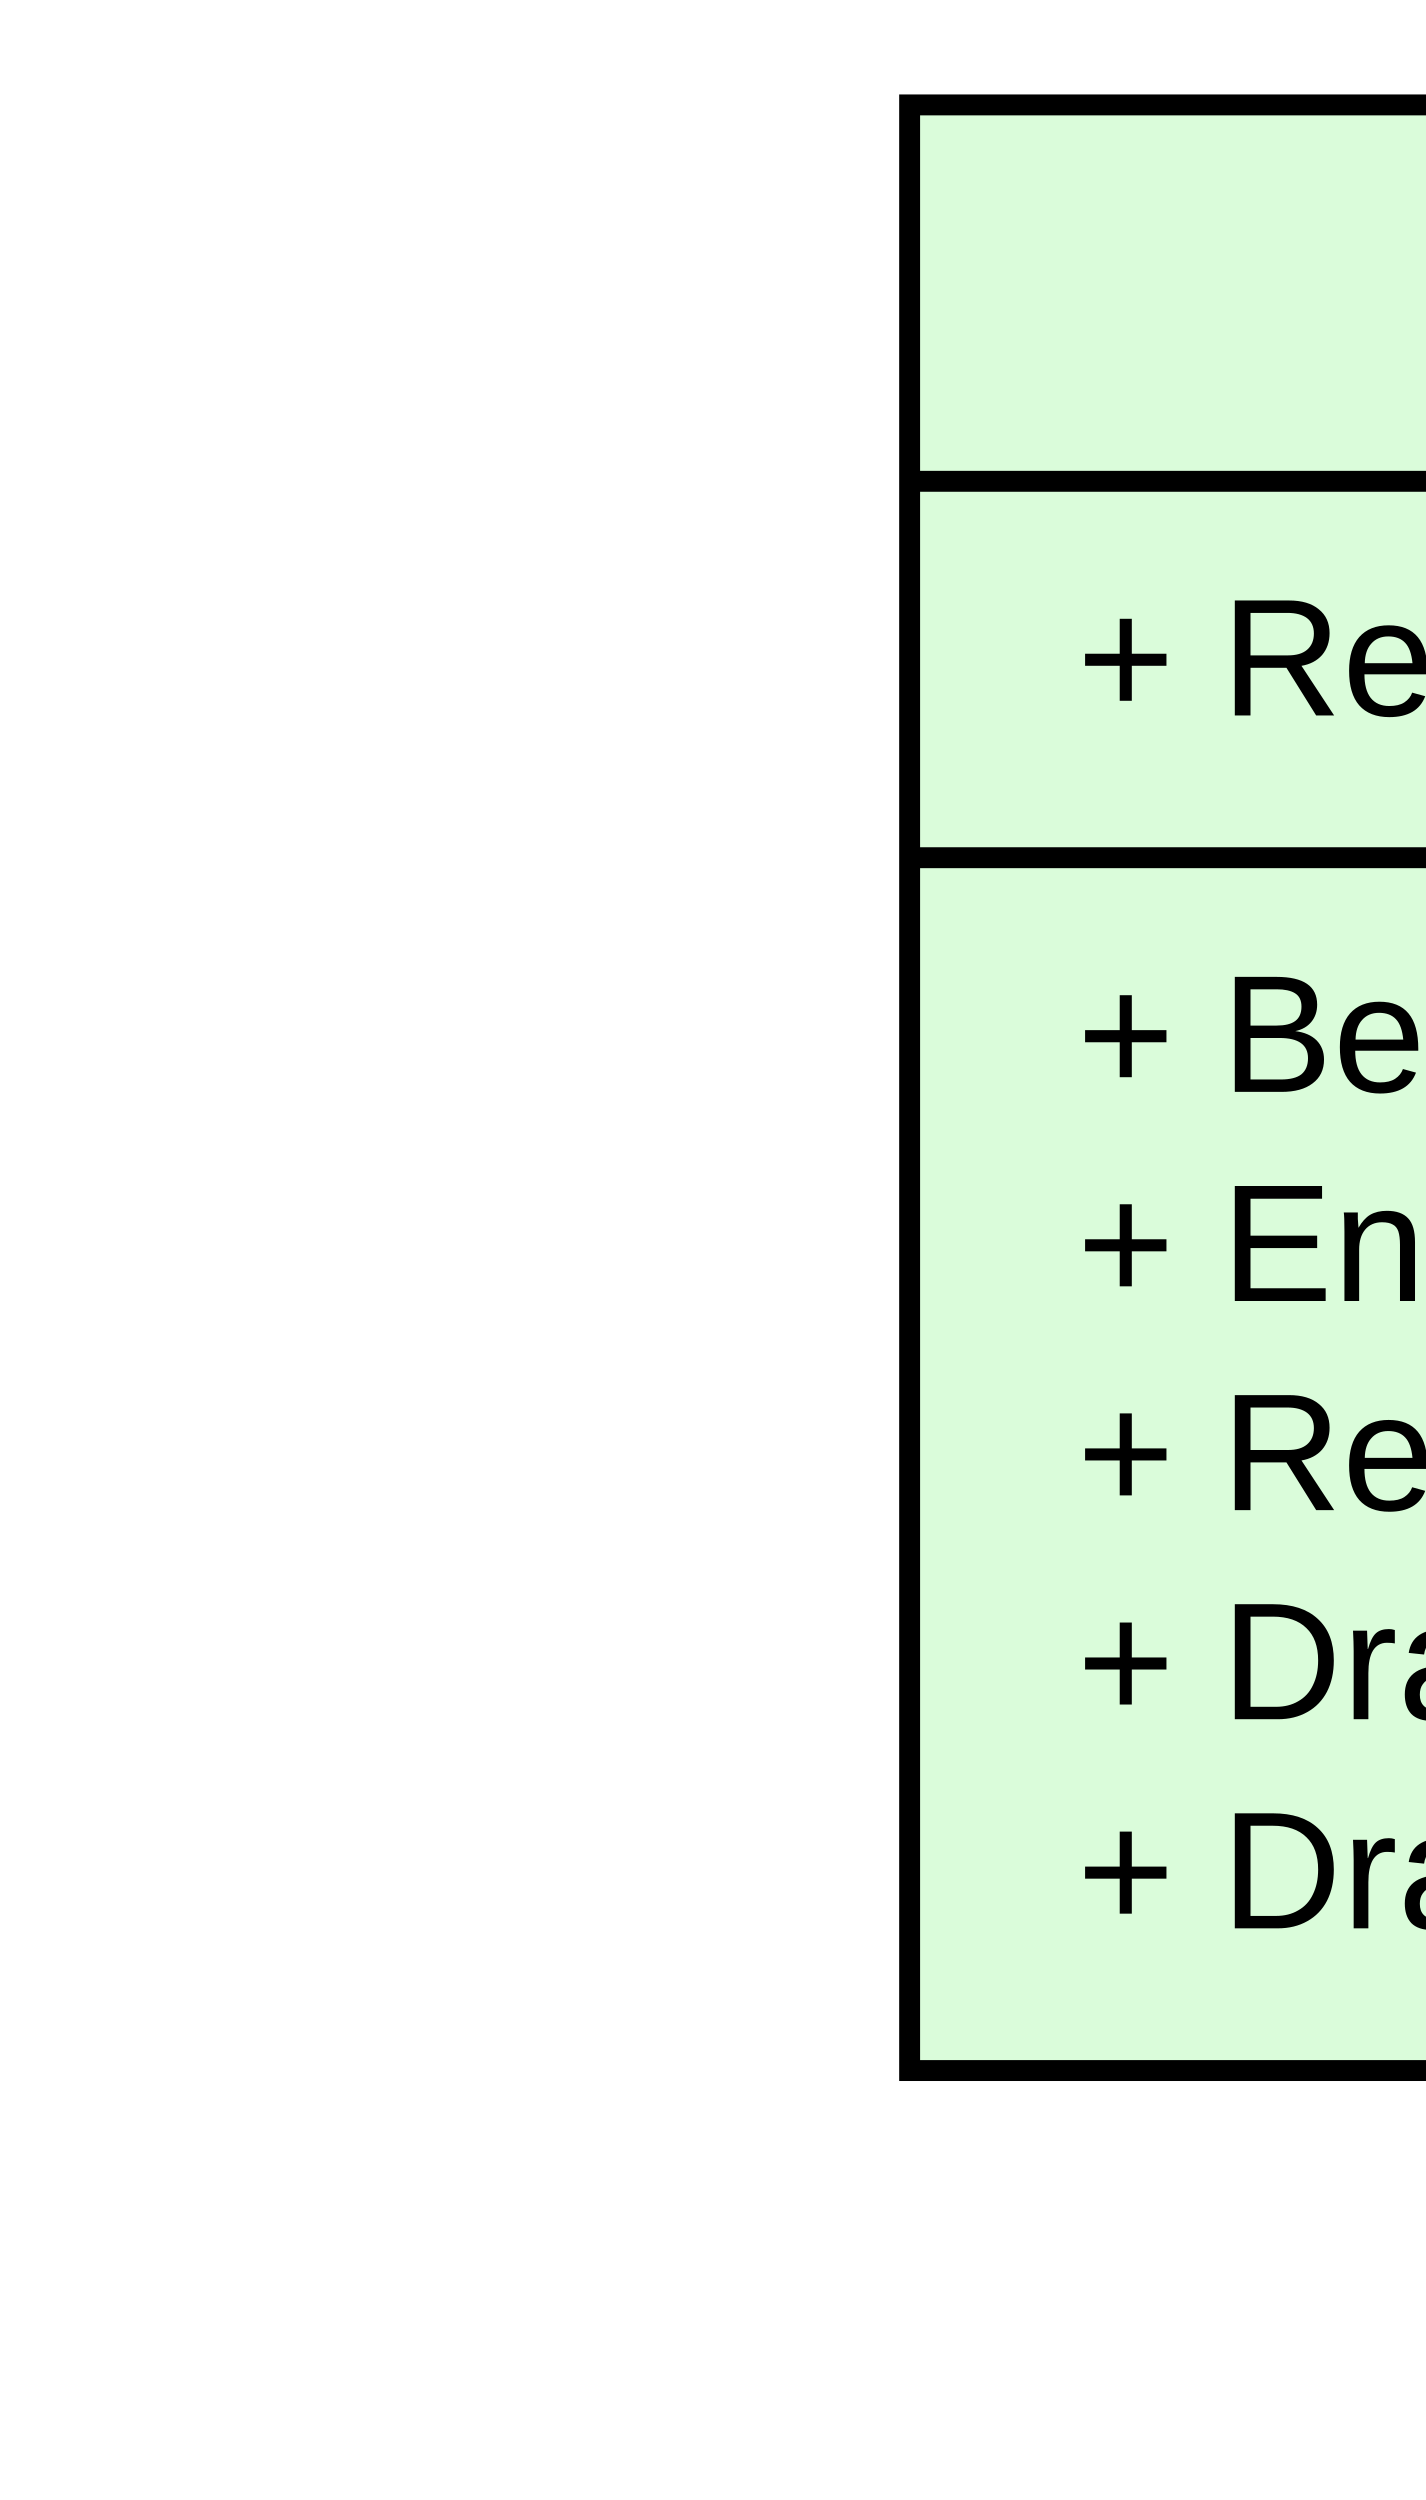
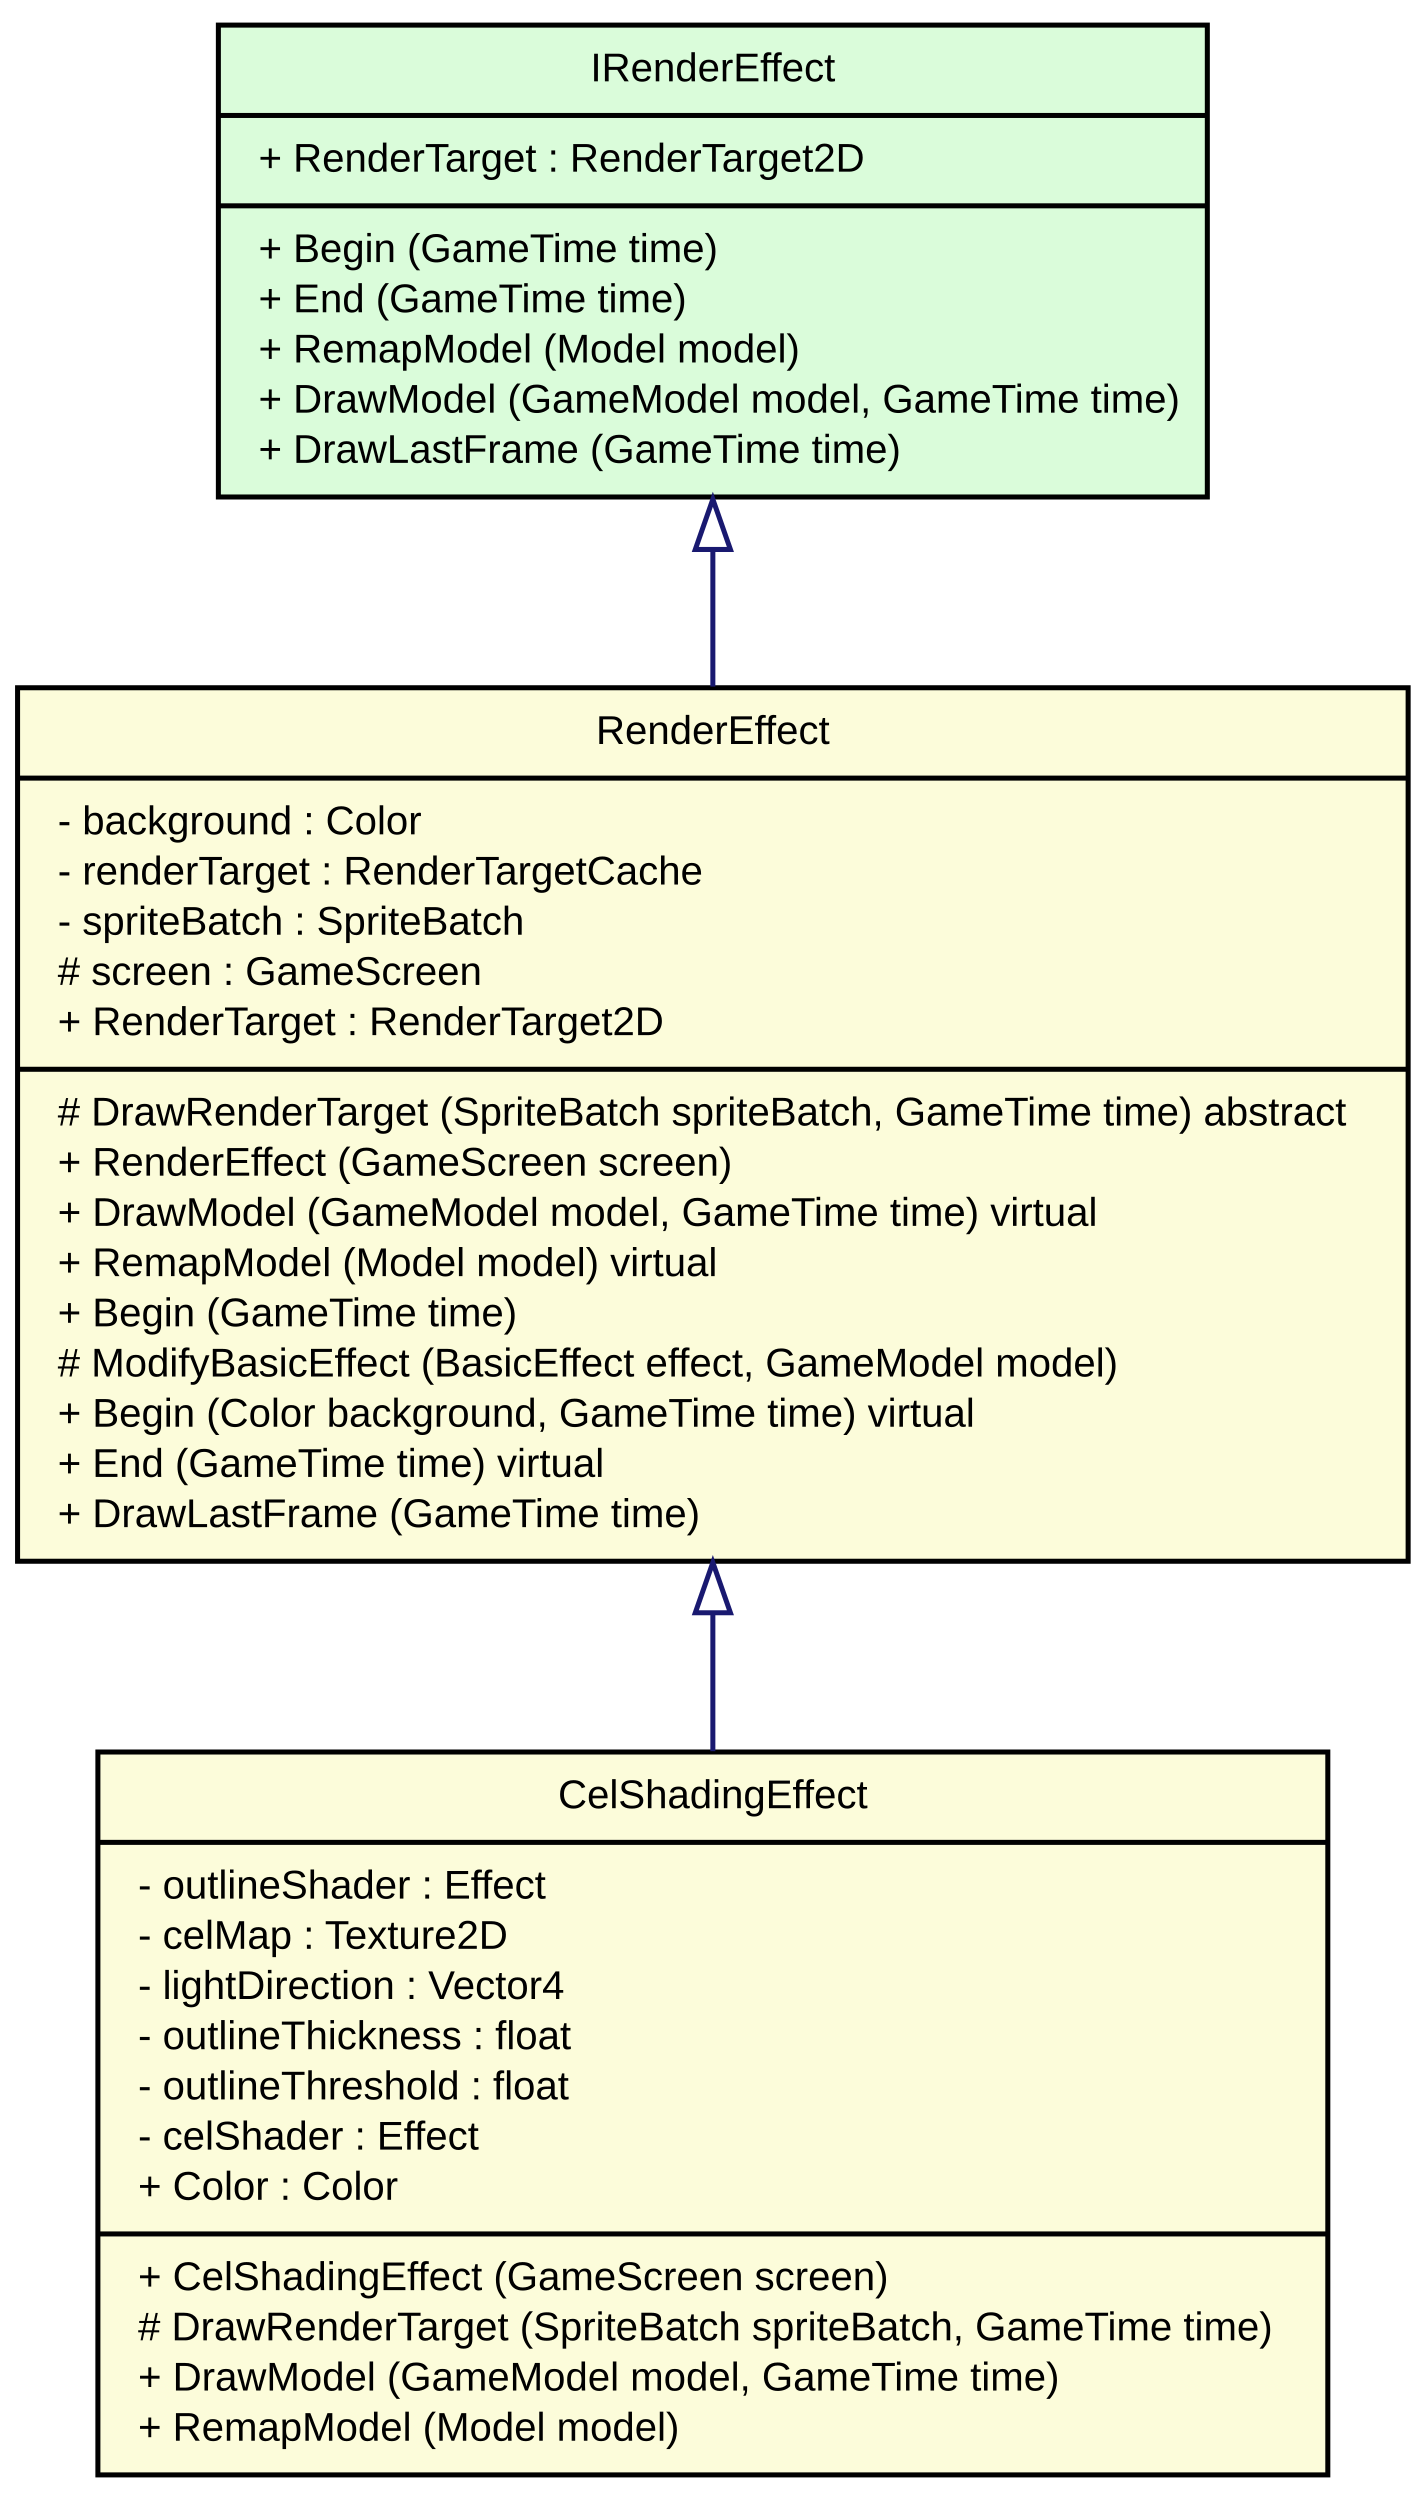
- <svg xmlns="http://www.w3.org/2000/svg" width="1183pt" height="2075pt" viewBox="0.00 0.00 284.00 498.00">
-   <g id="graph1" class="graph" transform="scale(4.16667 4.16667) rotate(0) translate(4 494)">
+ <svg xmlns="http://www.w3.org/2000/svg" width="284pt" height="498pt" viewBox="0.00 0.00 284.00 498.00">
+   <g id="graph1" class="graph" transform="scale(1 1) rotate(0) translate(4 494)">
    <polygon fill="white" stroke="white" points="-4,5 -4,-494 281,-494 281,5 -4,5" />
    <g id="node1" class="node">
      <polygon fill="#fcfcda" stroke="black" points="15.5,-1 15.5,-145 260.5,-145 260.5,-1 15.5,-1" />
      <text text-anchor="middle" x="138" y="-133.8" font-family="Arial" font-size="8.00">CelShadingEffect</text>
      <polyline fill="none" stroke="black" points="15.5,-127 260.5,-127 " />
      <text text-anchor="start" x="23.5" y="-115.8" font-family="Arial" font-size="8.00">- outlineShader : Effect</text>
      <text text-anchor="start" x="23.5" y="-105.8" font-family="Arial" font-size="8.00">- celMap : Texture2D</text>
      <text text-anchor="start" x="23.5" y="-95.8" font-family="Arial" font-size="8.00">- lightDirection : Vector4</text>
      <text text-anchor="start" x="23.5" y="-85.8" font-family="Arial" font-size="8.00">- outlineThickness : float</text>
      <text text-anchor="start" x="23.5" y="-75.8" font-family="Arial" font-size="8.00">- outlineThreshold : float</text>
      <text text-anchor="start" x="23.5" y="-65.8" font-family="Arial" font-size="8.00">- celShader : Effect</text>
      <text text-anchor="start" x="23.5" y="-55.8" font-family="Arial" font-size="8.00">+ Color : Color</text>
      <polyline fill="none" stroke="black" points="15.5,-49 260.5,-49 " />
      <text text-anchor="start" x="23.5" y="-37.8" font-family="Arial" font-size="8.00">+ CelShadingEffect (GameScreen screen)</text>
      <text text-anchor="start" x="23.5" y="-27.8" font-family="Arial" font-size="8.00"># DrawRenderTarget (SpriteBatch spriteBatch, GameTime time)</text>
      <text text-anchor="start" x="23.5" y="-17.8" font-family="Arial" font-size="8.00">+ DrawModel (GameModel model, GameTime time)</text>
      <text text-anchor="start" x="23.5" y="-7.8" font-family="Arial" font-size="8.00">+ RemapModel (Model model)</text>
    </g>
    <g id="node2" class="node">
      <polygon fill="#fcfcda" stroke="black" points="-0.5,-183 -0.5,-357 276.5,-357 276.5,-183 -0.5,-183" />
      <text text-anchor="middle" x="138" y="-345.8" font-family="Arial" font-size="8.00">RenderEffect</text>
      <polyline fill="none" stroke="black" points="-0.5,-339 276.5,-339 " />
      <text text-anchor="start" x="7.5" y="-327.8" font-family="Arial" font-size="8.00">- background : Color</text>
      <text text-anchor="start" x="7.5" y="-317.8" font-family="Arial" font-size="8.00">- renderTarget : RenderTargetCache</text>
      <text text-anchor="start" x="7.5" y="-307.8" font-family="Arial" font-size="8.00">- spriteBatch : SpriteBatch</text>
      <text text-anchor="start" x="7.5" y="-297.8" font-family="Arial" font-size="8.00"># screen : GameScreen</text>
      <text text-anchor="start" x="7.5" y="-287.8" font-family="Arial" font-size="8.00">+ RenderTarget : RenderTarget2D</text>
      <polyline fill="none" stroke="black" points="-0.5,-281 276.5,-281 " />
      <text text-anchor="start" x="7.5" y="-269.8" font-family="Arial" font-size="8.00"># DrawRenderTarget (SpriteBatch spriteBatch, GameTime time) abstract</text>
      <text text-anchor="start" x="7.5" y="-259.8" font-family="Arial" font-size="8.00">+ RenderEffect (GameScreen screen)</text>
      <text text-anchor="start" x="7.5" y="-249.8" font-family="Arial" font-size="8.00">+ DrawModel (GameModel model, GameTime time) virtual</text>
      <text text-anchor="start" x="7.5" y="-239.8" font-family="Arial" font-size="8.00">+ RemapModel (Model model) virtual</text>
      <text text-anchor="start" x="7.5" y="-229.8" font-family="Arial" font-size="8.00">+ Begin (GameTime time)</text>
      <text text-anchor="start" x="7.5" y="-219.8" font-family="Arial" font-size="8.00"># ModifyBasicEffect (BasicEffect effect, GameModel model)</text>
      <text text-anchor="start" x="7.5" y="-209.8" font-family="Arial" font-size="8.00">+ Begin (Color background, GameTime time) virtual</text>
      <text text-anchor="start" x="7.5" y="-199.8" font-family="Arial" font-size="8.00">+ End (GameTime time) virtual</text>
      <text text-anchor="start" x="7.5" y="-189.8" font-family="Arial" font-size="8.00">+ DrawLastFrame (GameTime time)</text>
    </g>
    <g id="edge2" class="edge">
      <path fill="none" stroke="midnightblue" d="M138,-172.69C138,-163.416 138,-154.128 138,-145.155" />
      <polygon fill="none" stroke="midnightblue" points="134.5,-172.733 138,-182.733 141.5,-172.733 134.5,-172.733" />
    </g>
    <g id="node3" class="node">
      <polygon fill="#dafcda" stroke="black" points="39.5,-395 39.5,-489 236.5,-489 236.5,-395 39.5,-395" />
      <text text-anchor="middle" x="138" y="-477.8" font-family="Arial" font-size="8.00">IRenderEffect</text>
      <polyline fill="none" stroke="black" points="39.5,-471 236.5,-471 " />
      <text text-anchor="start" x="47.5" y="-459.8" font-family="Arial" font-size="8.00">+ RenderTarget : RenderTarget2D</text>
      <polyline fill="none" stroke="black" points="39.5,-453 236.5,-453 " />
      <text text-anchor="start" x="47.5" y="-441.8" font-family="Arial" font-size="8.00">+ Begin (GameTime time)</text>
      <text text-anchor="start" x="47.5" y="-431.8" font-family="Arial" font-size="8.00">+ End (GameTime time)</text>
      <text text-anchor="start" x="47.5" y="-421.8" font-family="Arial" font-size="8.00">+ RemapModel (Model model)</text>
      <text text-anchor="start" x="47.5" y="-411.8" font-family="Arial" font-size="8.00">+ DrawModel (GameModel model, GameTime time)</text>
      <text text-anchor="start" x="47.5" y="-401.8" font-family="Arial" font-size="8.00">+ DrawLastFrame (GameTime time)</text>
    </g>
    <g id="edge4" class="edge">
      <path fill="none" stroke="midnightblue" d="M138,-384.473C138,-375.697 138,-366.474 138,-357.233" />
      <polygon fill="none" stroke="midnightblue" points="134.5,-384.545 138,-394.545 141.5,-384.545 134.5,-384.545" />
    </g>
  </g>
</svg>
